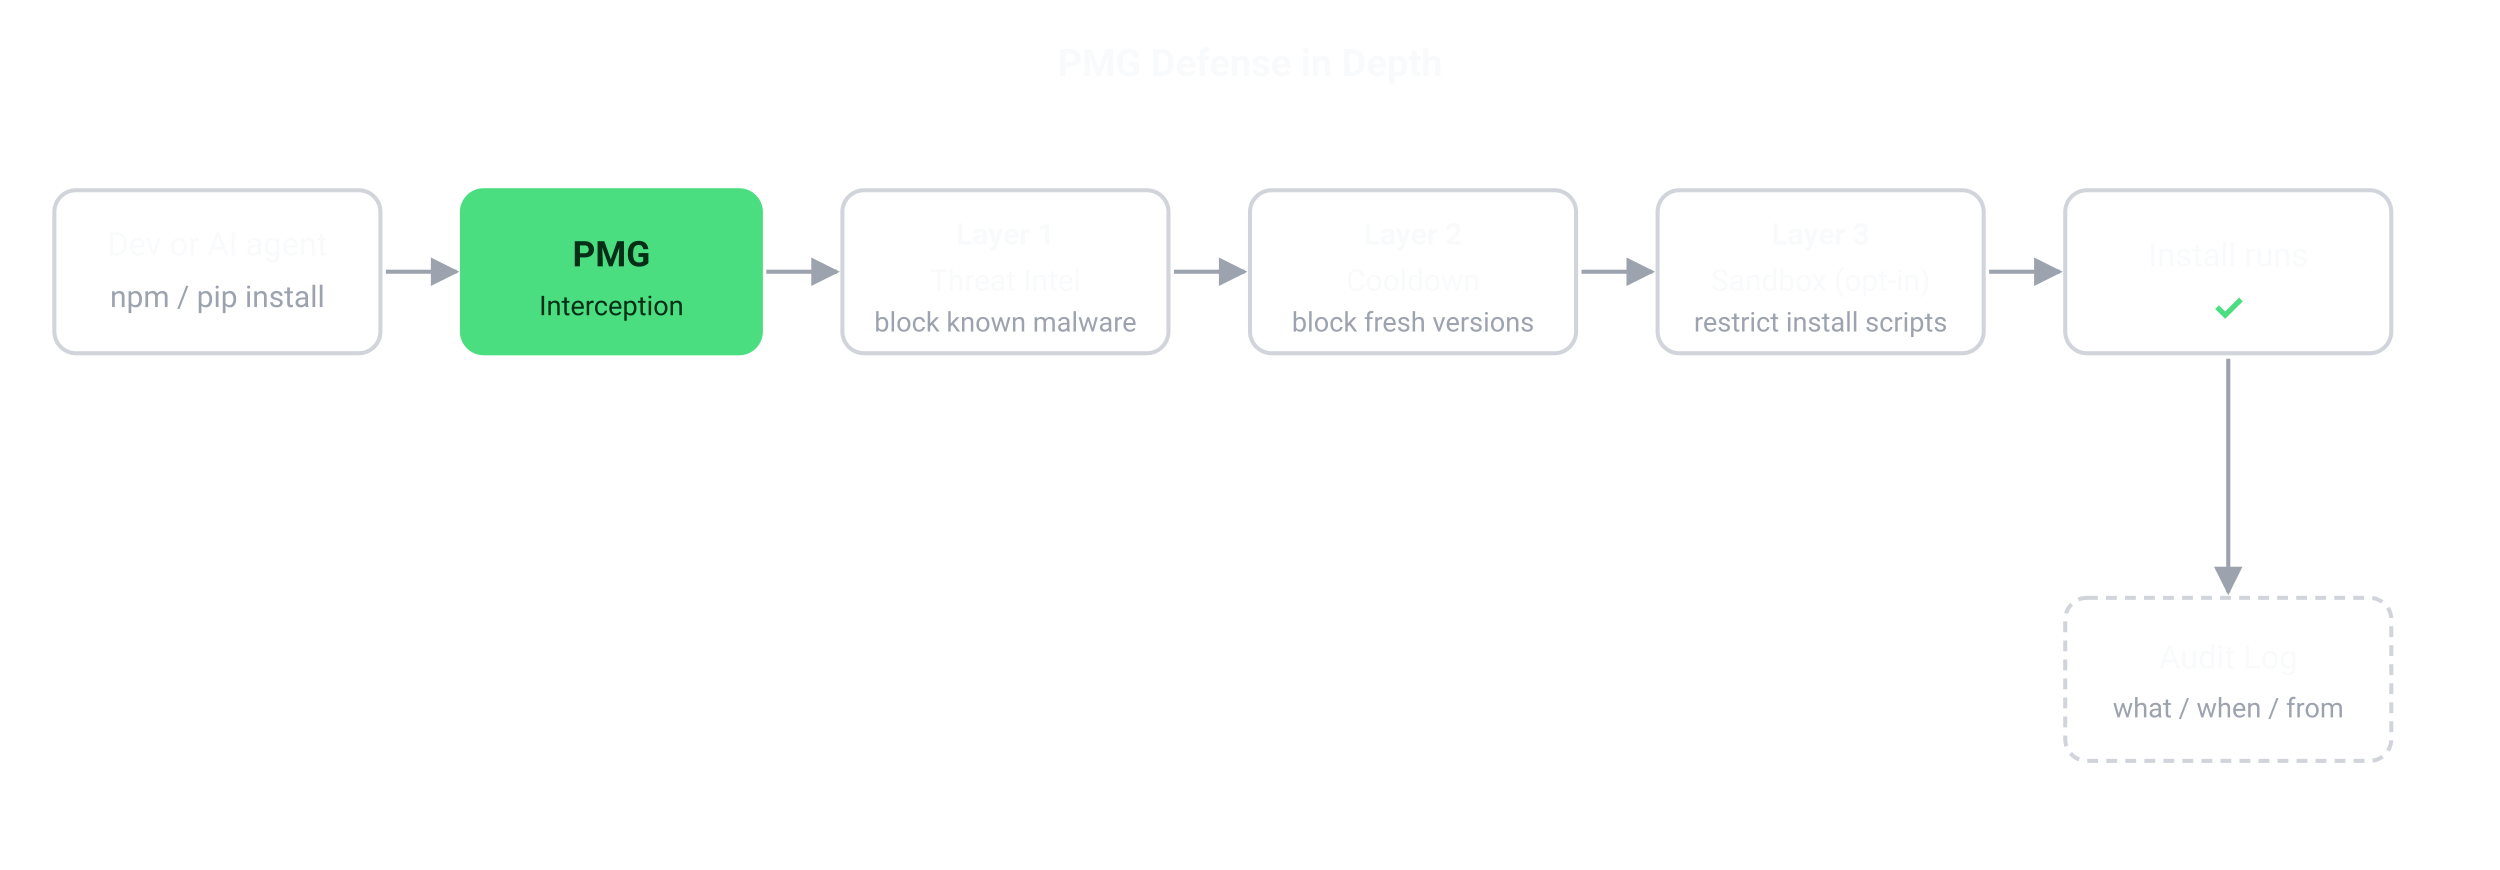
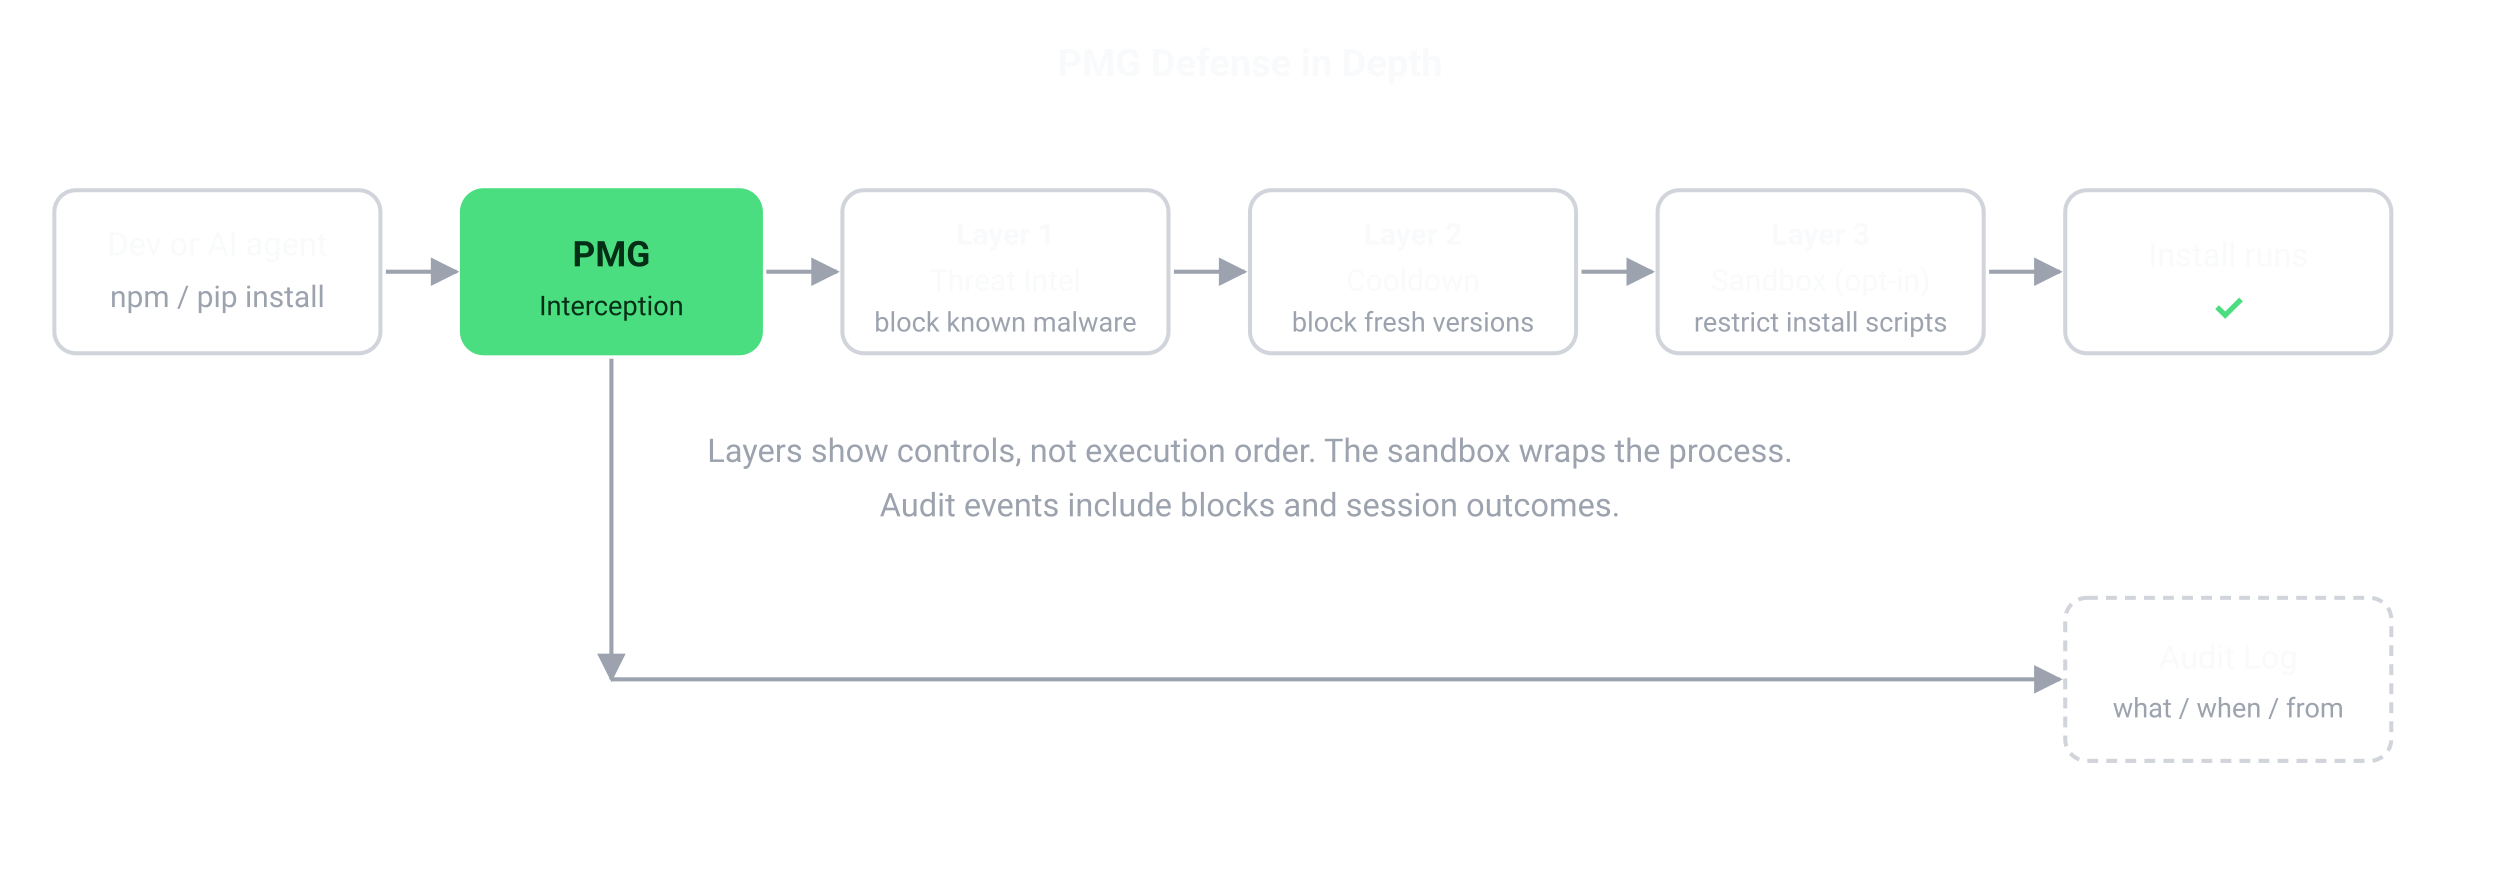
<svg xmlns="http://www.w3.org/2000/svg" viewBox="0 0 920 320" font-family="-apple-system, BlinkMacSystemFont, 'Segoe UI', Roboto, sans-serif">
  <defs>
    <marker id="arrow" viewBox="0 0 10 10" refX="9" refY="5" markerWidth="7" markerHeight="7" orient="auto">
      <path d="M0,0 L10,5 L0,10 z" fill="#9ca3af" />
    </marker>
  </defs>
  <text x="460" y="28" text-anchor="middle" font-size="14" font-weight="600" fill="#f9fafb">PMG Defense in Depth</text>
  <rect x="20" y="70" width="120" height="60" rx="8" fill="none" stroke="#d1d5db" stroke-width="1.5" />
  <text x="80" y="94" text-anchor="middle" font-size="12" fill="#f9fafb">Dev or AI agent</text>
  <text x="80" y="113" text-anchor="middle" font-size="11" fill="#9ca3af">npm / pip install</text>
  <line x1="142" y1="100" x2="168" y2="100" stroke="#9ca3af" stroke-width="1.5" marker-end="url(#arrow)" />
  <rect x="170" y="70" width="110" height="60" rx="8" fill="#4ade80" stroke="#4ade80" stroke-width="1.5" />
  <text x="225" y="98" text-anchor="middle" font-size="13" font-weight="700" fill="#052e16">PMG</text>
  <text x="225" y="116" text-anchor="middle" font-size="10" fill="#052e16">Interception</text>
  <line x1="282" y1="100" x2="308" y2="100" stroke="#9ca3af" stroke-width="1.5" marker-end="url(#arrow)" />
  <rect x="310" y="70" width="120" height="60" rx="8" fill="none" stroke="#d1d5db" stroke-width="1.5" />
  <text x="370" y="90" text-anchor="middle" font-size="11" font-weight="600" fill="#f9fafb">Layer 1</text>
  <text x="370" y="107" text-anchor="middle" font-size="11" fill="#f9fafb">Threat Intel</text>
  <text x="370" y="122" text-anchor="middle" font-size="10" fill="#9ca3af">block known malware</text>
  <line x1="432" y1="100" x2="458" y2="100" stroke="#9ca3af" stroke-width="1.5" marker-end="url(#arrow)" />
  <rect x="460" y="70" width="120" height="60" rx="8" fill="none" stroke="#d1d5db" stroke-width="1.5" />
  <text x="520" y="90" text-anchor="middle" font-size="11" font-weight="600" fill="#f9fafb">Layer 2</text>
  <text x="520" y="107" text-anchor="middle" font-size="11" fill="#f9fafb">Cooldown</text>
  <text x="520" y="122" text-anchor="middle" font-size="10" fill="#9ca3af">block fresh versions</text>
  <line x1="582" y1="100" x2="608" y2="100" stroke="#9ca3af" stroke-width="1.5" marker-end="url(#arrow)" />
  <rect x="610" y="70" width="120" height="60" rx="8" fill="none" stroke="#d1d5db" stroke-width="1.5" />
  <text x="670" y="90" text-anchor="middle" font-size="11" font-weight="600" fill="#f9fafb">Layer 3</text>
  <text x="670" y="107" text-anchor="middle" font-size="11" fill="#f9fafb">Sandbox (opt-in)</text>
  <text x="670" y="122" text-anchor="middle" font-size="10" fill="#9ca3af">restrict install scripts</text>
  <line x1="732" y1="100" x2="758" y2="100" stroke="#9ca3af" stroke-width="1.5" marker-end="url(#arrow)" />
  <rect x="760" y="70" width="120" height="60" rx="8" fill="none" stroke="#d1d5db" stroke-width="1.5" />
  <text x="820" y="98" text-anchor="middle" font-size="12" fill="#f9fafb">Install runs</text>
  <text x="820" y="118" text-anchor="middle" font-size="14" font-weight="700" fill="#4ade80">✓</text>
-   <line x1="820" y1="132" x2="820" y2="218" stroke="#9ca3af" stroke-width="1.5" marker-end="url(#arrow)" />
+   <line x1="225" y1="132" x2="225" y2="250" stroke="#9ca3af" stroke-width="1.5" marker-end="url(#arrow)" />
+   <line x1="225" y1="250" x2="758" y2="250" stroke="#9ca3af" stroke-width="1.5" marker-end="url(#arrow)" />
+   <text x="460" y="170" text-anchor="middle" font-size="12" fill="#9ca3af">Layers show controls, not execution order. The sandbox wraps the process.</text>
+   <text x="460" y="190" text-anchor="middle" font-size="12" fill="#9ca3af">Audit events include blocks and session outcomes.</text>
  <rect x="760" y="220" width="120" height="60" rx="8" fill="none" stroke="#d1d5db" stroke-width="1.5" stroke-dasharray="4 3" />
  <text x="820" y="246" text-anchor="middle" font-size="12" fill="#f9fafb">Audit Log</text>
  <text x="820" y="264" text-anchor="middle" font-size="10" fill="#9ca3af">what / when / from</text>
</svg>
